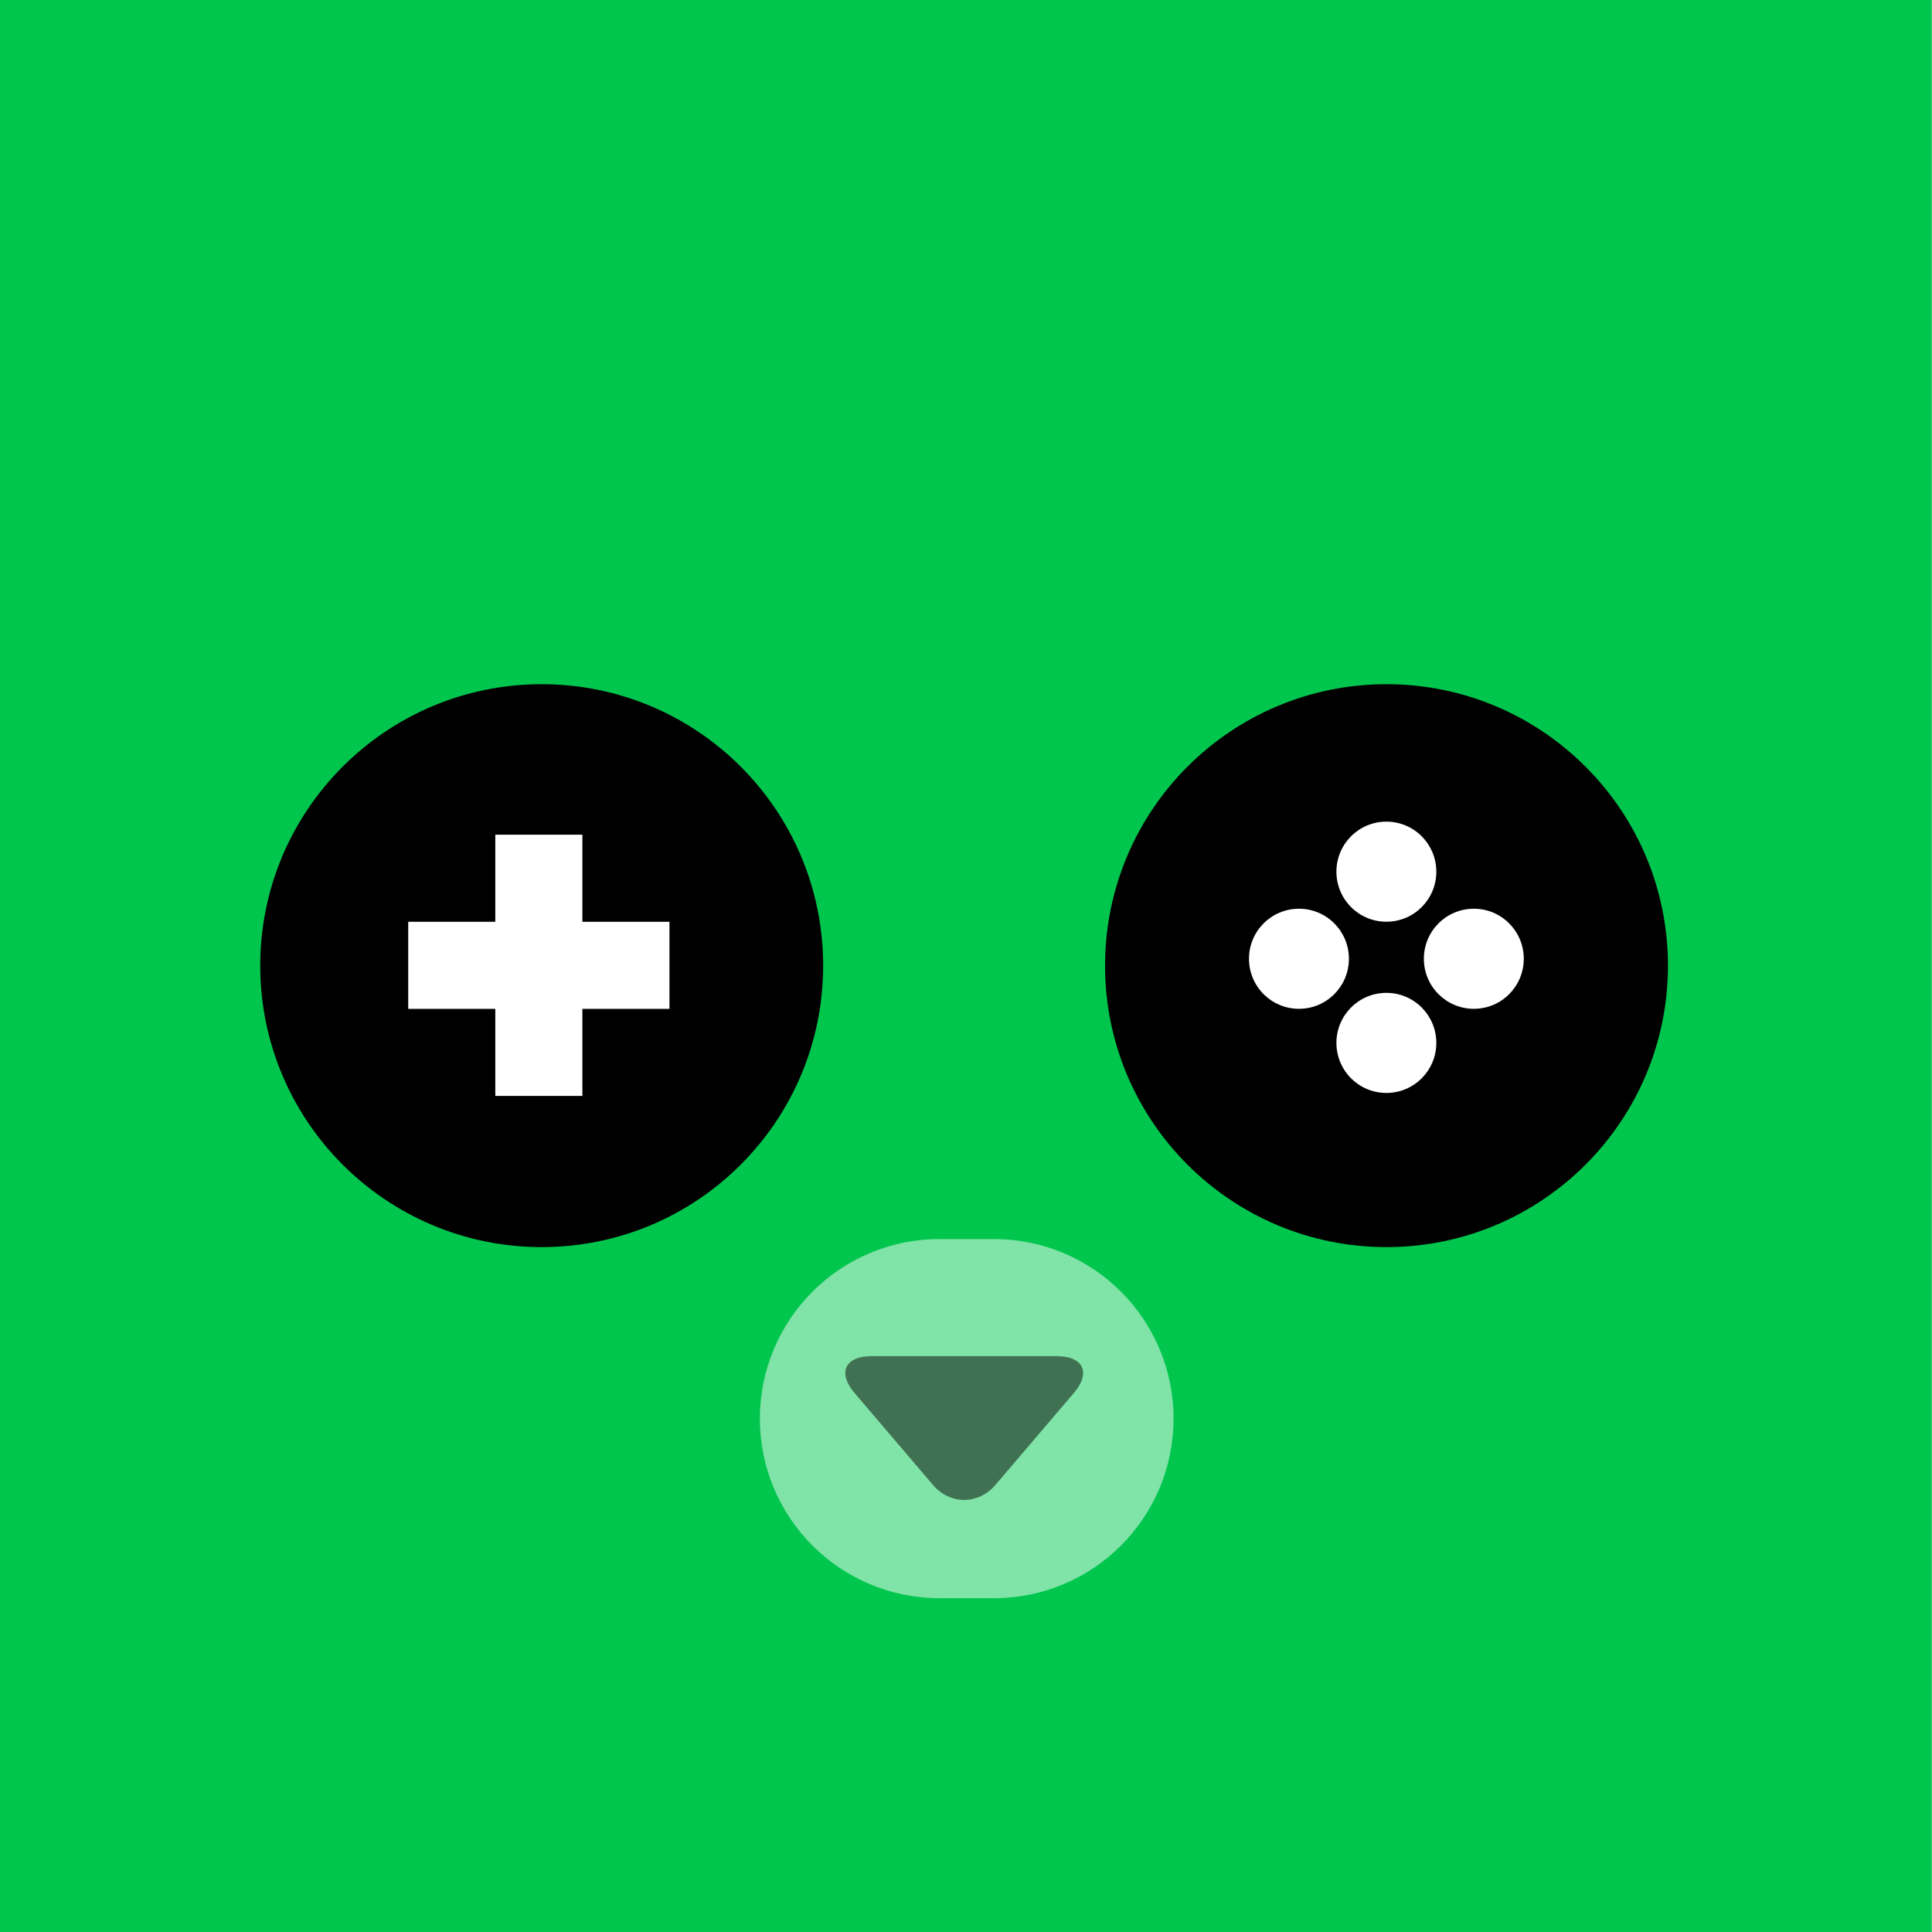
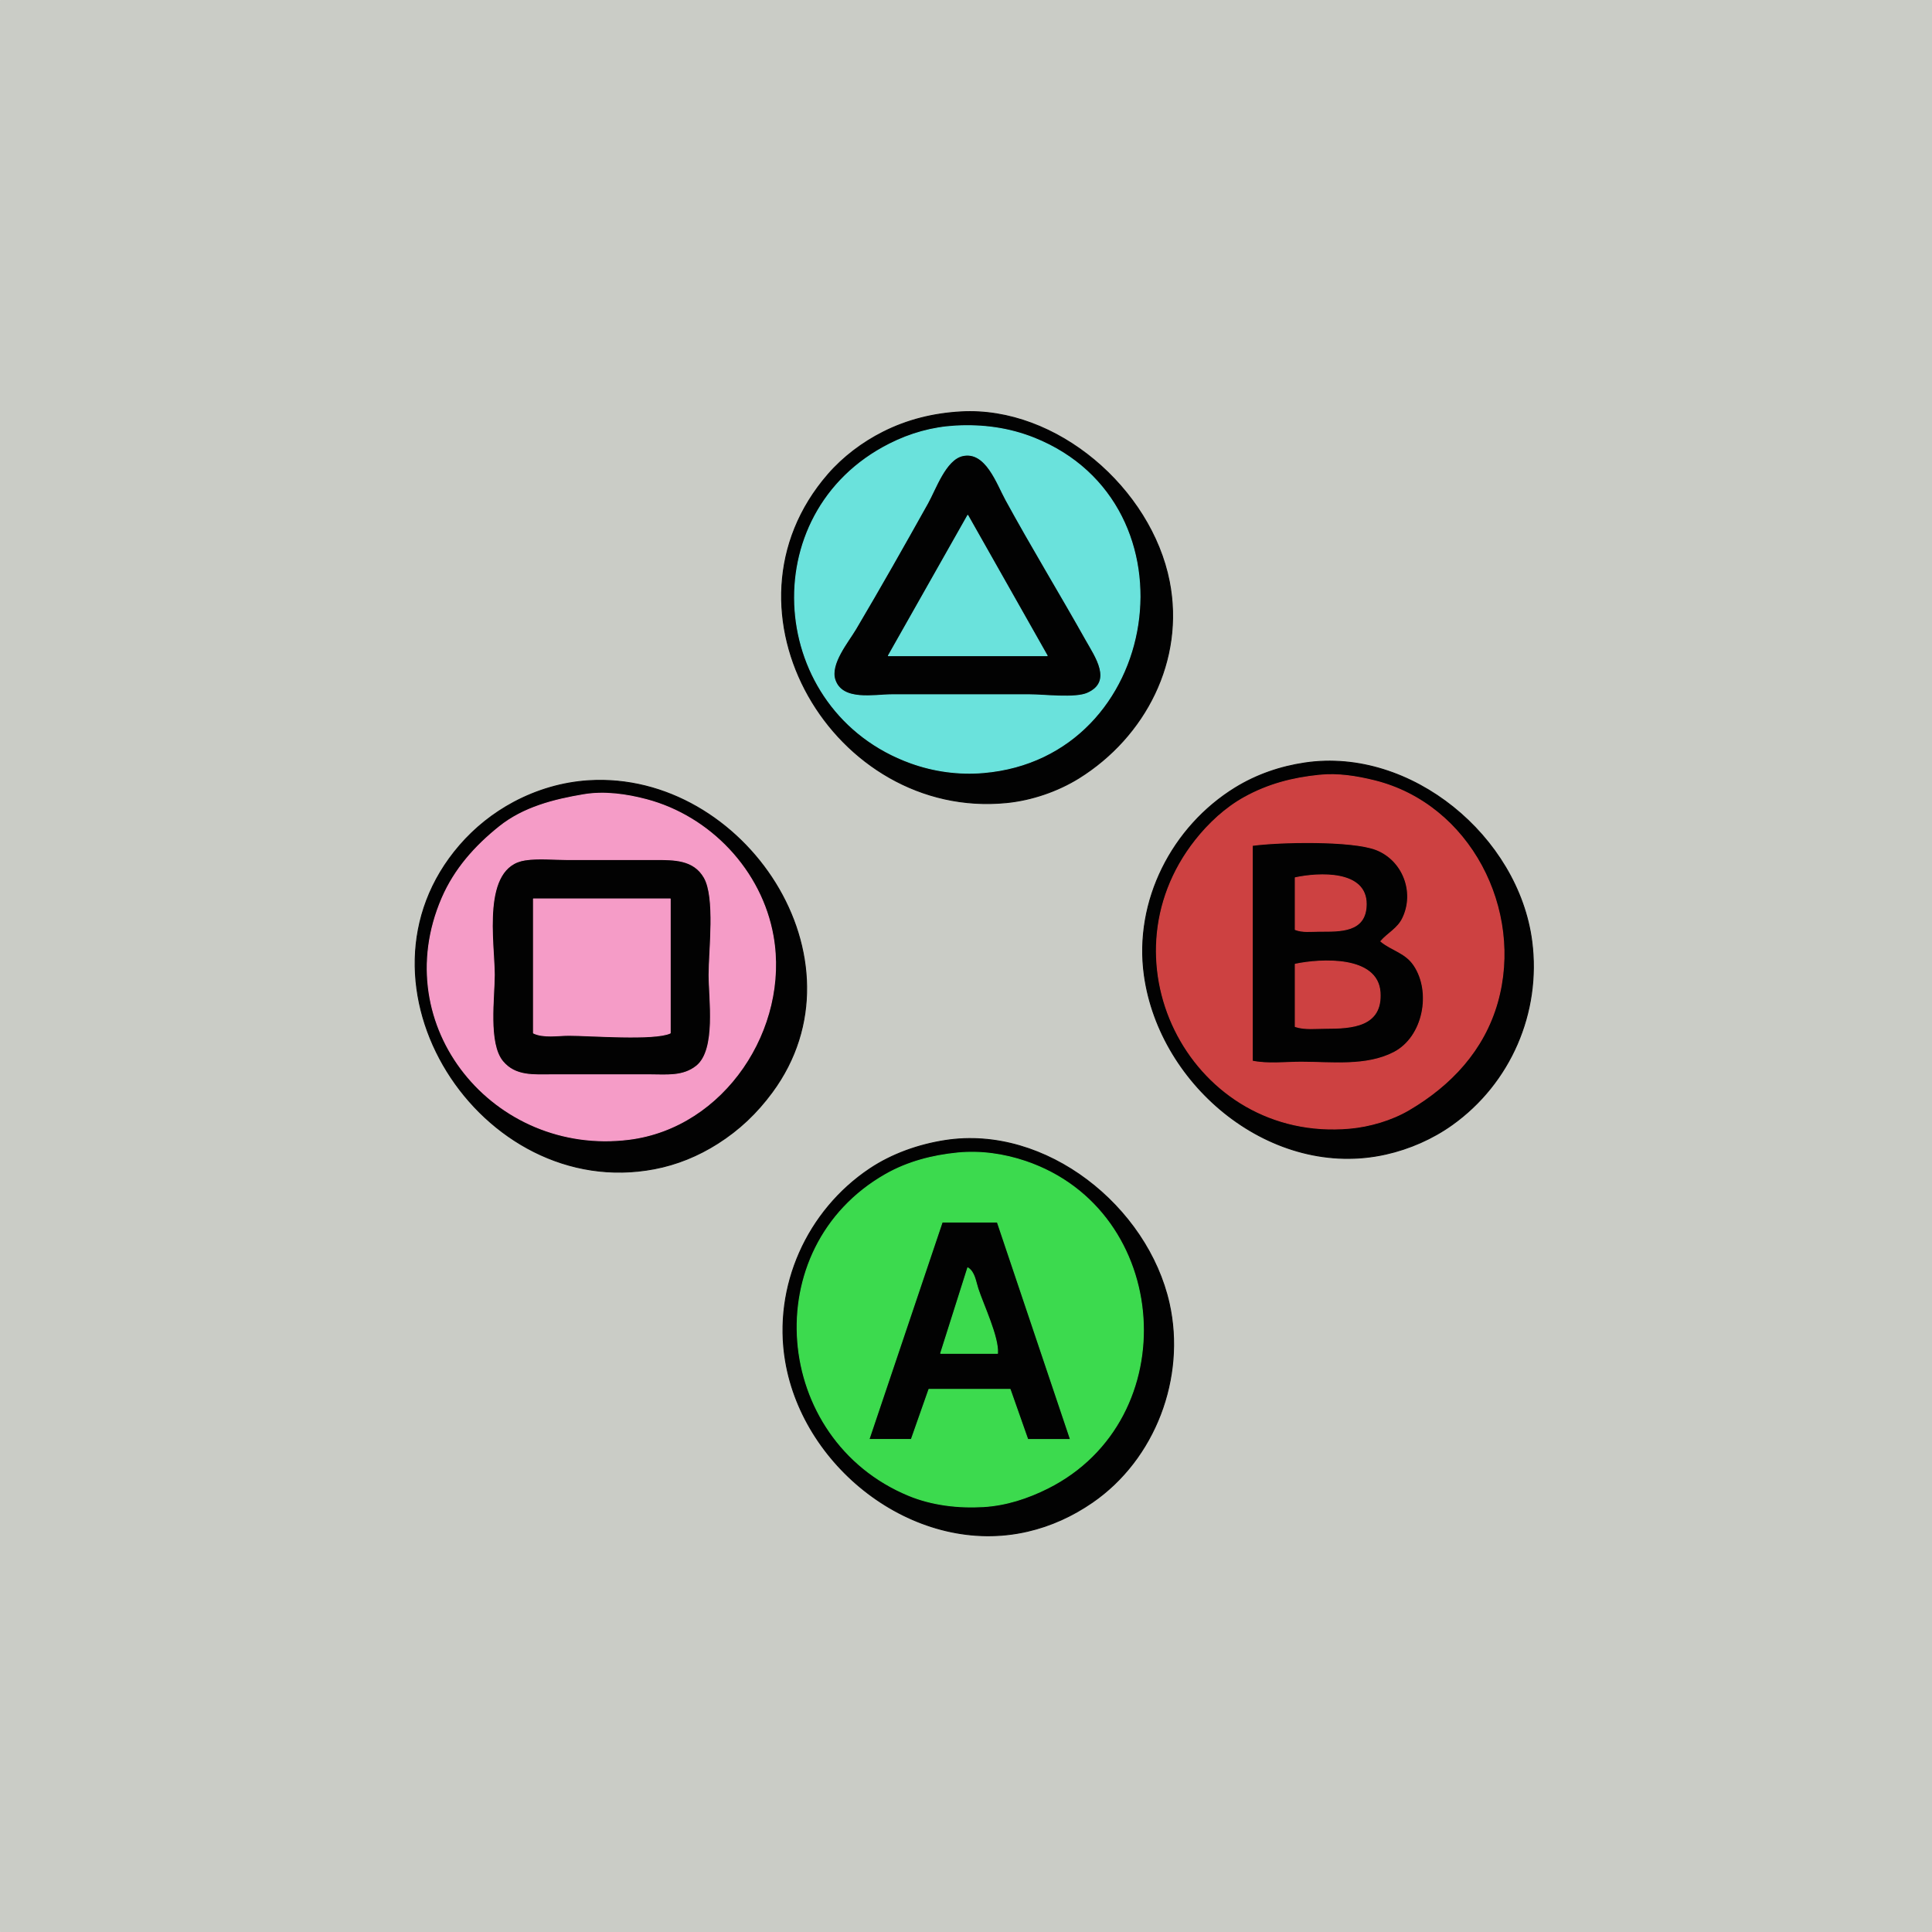
- <svg xmlns="http://www.w3.org/2000/svg" version="1.1" id="Capa_1" x="0px" y="0px" viewBox="0 0 114.358 114.358" style="enable-background:new 0 0 114.358 114.358;" xml:space="preserve">
-   <defs id="defs121">
- 	
- 	
- 
- 		
- 		
- 		
- 	
- 			
- 			
- 		
- 				
- 				
- 			
- 					
- 					
- 					
- 				
- 						
- 						
- 						
- 					
- 					
- 					
- 					
- 				
- 						
- 						
- 						
- 					
- 				
- 				
- 				
- 			</defs>
-   <rect style="opacity:1;fill:#00c64e;fill-opacity:1;stroke:none;stroke-width:0.999;stroke-linejoin:round;stroke-opacity:1" id="rect843" width="114.345" height="114.406" x="0" y="-0.005" />
-   <g id="g88">
- </g>
-   <g id="g90">
- </g>
-   <g id="g92">
- </g>
-   <g id="g94">
- </g>
-   <g id="g96">
- </g>
-   <g id="g98">
- </g>
-   <g id="g100">
- </g>
-   <g id="g102">
- </g>
-   <g id="g104">
- </g>
-   <g id="g106">
- </g>
-   <g id="g108">
- </g>
-   <g id="g110">
- </g>
-   <g id="g112">
- </g>
-   <g id="g114">
- </g>
-   <g id="g116">
- </g>
-   <g id="g859" transform="matrix(1.288846,0,0,1.288846,-16.48839,-16.38945)">
-     <circle style="clip-rule:evenodd;fill:#000000;fill-opacity:1;fill-rule:evenodd;stroke-width:1.112" cx="37.671" cy="57.065" r="12.926" id="circle42" />
-     <g style="fill:#000000;fill-opacity:1" transform="matrix(1.111609,0,0,1.111609,-5.897187,20.07068)" id="g58">
-       <circle style="clip-rule:evenodd;fill:#000000;fill-opacity:1;fill-rule:evenodd" cx="74.097" cy="33.28" r="11.628" id="circle56" />
-     </g>
-     <g transform="matrix(1.111609,0,0,1.111609,-6.435837,-7.400473)" style="opacity:1;fill:#ffffff;fill-opacity:1;stroke:none" id="g2606">
-       <path style="clip-rule:evenodd;fill:#ffffff;fill-opacity:1;fill-rule:evenodd;stroke:none;stroke-width:0.668" d="m 72.512,54.11 c 0,-1.139 0.921,-2.067 2.065,-2.067 1.143,0 2.063,0.928 2.063,2.067 0,1.141 -0.92,2.068 -2.063,2.068 C 73.433,56.177 72.512,55.252 72.512,54.11 Z" id="path62" />
-       <path id="path252" d="m 72.512,61.184 c 0,-1.139 0.921,-2.067 2.065,-2.067 1.143,0 2.063,0.928 2.063,2.067 0,1.141 -0.92,2.068 -2.063,2.068 -1.143,-6.68e-4 -2.065,-0.926 -2.065,-2.068 z" style="clip-rule:evenodd;fill:#ffffff;fill-opacity:1;fill-rule:evenodd;stroke:none;stroke-width:0.668" />
-       <path style="clip-rule:evenodd;fill:#ffffff;fill-opacity:1;fill-rule:evenodd;stroke:none;stroke-width:0.668" d="m 76.125,57.708 c 0,-1.139 0.921,-2.067 2.065,-2.067 1.143,0 2.063,0.928 2.063,2.067 0,1.141 -0.92,2.068 -2.063,2.068 -1.143,-6.68e-4 -2.065,-0.926 -2.065,-2.068 z" id="path254" />
-       <path style="clip-rule:evenodd;fill:#ffffff;fill-opacity:1;fill-rule:evenodd;stroke:none;stroke-width:0.668" d="m 68.9,57.708 c 0,-1.139 0.921,-2.067 2.065,-2.067 1.143,0 2.063,0.928 2.063,2.067 0,1.141 -0.92,2.068 -2.063,2.068 C 69.821,59.775 68.9,58.849 68.9,57.708 Z" id="path256" />
-     </g>
-     <path id="path74" d="m 66.69,77.868 c 0,4.554 -3.692,8.246 -8.246,8.246 h -2.506 c -4.553,0 -8.246,-3.692 -8.246,-8.246 v 0 c 0,-4.554 3.693,-8.246 8.246,-8.246 h 2.506 c 4.554,0 8.246,3.692 8.246,8.246 z" style="clip-rule:evenodd;opacity:0.5;fill:#ffffff;fill-opacity:1;fill-rule:evenodd;stroke-width:1.112" />
-     <g style="opacity:0.5;fill:#000000;fill-opacity:1" transform="matrix(1.111609,0,0,1.111609,-5.897187,20.07068)" id="g78">
-       <path id="path76" d="m 52.119,50.934 c -0.714,-0.837 -0.397,-1.521 0.702,-1.521 h 7.657 c 1.1,0 1.416,0.685 0.702,1.522 l -3.233,3.79 c -0.714,0.837 -1.882,0.837 -2.596,0 z" style="clip-rule:evenodd;fill:#000000;fill-opacity:1;fill-rule:evenodd" />
-     </g>
-     <g transform="matrix(1.111609,0,0,1.111609,-6.166512,-7.131148)" style="opacity:1;fill:#ffffff;fill-opacity:1;stroke:none;stroke-width:0;stroke-miterlimit:4;stroke-dasharray:none;stroke-opacity:1;paint-order:markers stroke fill" id="g1069">
-       <rect style="fill:#ffffff;fill-opacity:1;stroke:none;stroke-width:0;stroke-miterlimit:4;stroke-dasharray:none;stroke-opacity:1;paint-order:markers stroke fill" id="rect258" width="3.598" height="10.793" x="37.519" y="52.34" />
-       <rect y="-44.715" x="55.938" height="10.793" width="3.598" id="rect1065" style="fill:#ffffff;fill-opacity:1;stroke:none;stroke-width:0;stroke-miterlimit:4;stroke-dasharray:none;stroke-opacity:1;paint-order:markers stroke fill" transform="rotate(90)" />
-     </g>
-   </g>
+ <svg xmlns="http://www.w3.org/2000/svg" viewBox="0 0 512 512" width="512" height="512">
+   <path d="M0.12 0.12C170.71 0.12 341.29 0.12 511.88 0.12C511.88 170.71 511.88 341.29 511.88 511.88C341.29 511.88 170.71 511.88 0.12 511.88C0.12 341.29 0.12 170.71 0.12 0.12ZM254.66 109.15C247.38 109.56 240.48 111.24 233.98 114.53C228.58 117.25 223.44 121.12 219.46 125.71C188.12 161.78 221.16 217.2 266.75 212.7C273.37 212.05 280.28 209.69 285.91 206.19C303.46 195.25 313.97 175.04 309.87 154.09C305.06 129.59 280.1 107.72 254.66 109.15ZM345.86 202.18C339.3 203.14 332.99 205.31 327.34 208.79C310.66 219.08 300.52 238.73 303.26 258.46C307.34 287.94 337.18 312.62 367.28 305.86C373.51 304.46 379.62 301.79 384.82 298.08C400.26 287.06 408.38 268.34 405.94 249.45C402.37 221.76 373.96 198.04 345.86 202.18ZM156.08 206.89C149.07 207.32 142.33 209.32 136.16 212.6C130.75 215.49 125.86 219.38 121.85 224.02C90.06 260.78 127.45 318.5 173.42 309.75C179.4 308.61 185.02 306.3 190.14 303.05C195.91 299.39 200.54 294.98 204.6 289.48C230.61 254.26 197.15 204.4 156.08 206.89ZM250.48 302.24C243.46 303.33 236.43 305.79 230.5 309.75C213.96 320.82 204.84 340.86 208.18 360.71C213.02 389.56 243.21 412.57 272.35 405.8C278.52 404.37 284.23 401.75 289.45 398.16C306.11 386.7 314.24 365.08 309.84 345.4C304.11 319.81 277.2 298.1 250.48 302.24Z" fill="#caccc6" fill-rule="evenodd" stroke="#caccc6" stroke-width="0.25" stroke-linejoin="round" />
+   <path d="M254.66 109.15C280.1 107.72 305.06 129.59 309.87 154.09C313.97 175.04 303.46 195.25 285.91 206.19C280.28 209.69 273.37 212.05 266.75 212.7C221.16 217.2 188.12 161.78 219.46 125.71C223.44 121.12 228.58 117.25 233.98 114.53C240.48 111.24 247.38 109.56 254.66 109.15ZM253.24 112.9C247.07 113.24 241.23 114.89 235.75 117.66C199.31 136.03 203.5 188.51 241.37 202.19C247.5 204.4 254.13 205.31 260.68 204.74C307.8 200.67 318.04 133.74 274.12 116.12C267.44 113.44 260.41 112.5 253.24 112.9ZM255.11 120.75C261.28 119.39 264.23 128.2 266.58 132.48C273.42 145 280.87 157.2 287.85 169.64C290.29 173.98 295.05 180.66 288.2 183.71C284.93 185.17 276.66 184.12 272.83 184.12C260.68 184.12 248.52 184.12 236.36 184.12C231.73 184.12 223.18 185.99 221.26 180.16C219.86 175.93 224.71 170.16 226.78 166.67C233.29 155.68 239.59 144.52 245.82 133.38C247.91 129.66 250.56 121.75 255.11 120.75ZM256.47 136.58C249.45 148.98 242.44 161.37 235.43 173.77C249.45 173.77 263.48 173.77 277.51 173.77C270.49 161.37 263.48 148.98 256.47 136.58ZM345.86 202.18C373.96 198.04 402.37 221.76 405.94 249.45C408.38 268.34 400.26 287.06 384.82 298.08C379.62 301.79 373.51 304.46 367.28 305.86C337.18 312.62 307.34 287.94 303.26 258.46C300.52 238.73 310.66 219.08 327.34 208.79C332.99 205.31 339.3 203.14 345.86 202.18ZM349.6 205.45C342.5 206.18 336.11 207.83 329.82 211.3C324.79 214.08 320.39 218.17 316.85 222.65C291.15 255.16 316.31 302.65 357.65 299C362.99 298.53 368.8 296.82 373.39 294.12C384.48 287.6 393.19 278.33 396.8 265.7C403.8 241.16 389.55 213.17 364.23 206.9C359.45 205.72 354.55 204.94 349.6 205.45ZM156.08 206.89C197.15 204.4 230.61 254.26 204.6 289.48C200.54 294.98 195.91 299.39 190.14 303.05C185.02 306.3 179.4 308.61 173.42 309.75C127.45 318.5 90.06 260.78 121.85 224.02C125.86 219.38 130.75 215.49 136.16 212.6C142.33 209.32 149.07 207.32 156.08 206.89ZM154.68 210.6C146.81 211.92 138.74 213.96 132.35 219.08C125.88 224.26 120.47 230.33 117.15 238.01C102.47 272.02 131.08 306.38 166.68 301.94C191.98 298.79 209.2 272.44 204.87 248.05C201.81 230.75 188.22 216.39 171.34 211.91C166.02 210.5 160.15 209.68 154.68 210.6ZM331.87 224.04C338.98 223.06 358.31 222.66 364.7 225.16C371.8 227.92 375.09 236.43 371.73 243.36C370.39 246.13 367.84 247.27 365.94 249.45C368.84 251.86 372.41 252.37 374.72 255.8C379.51 262.93 377.24 274.85 369.41 278.91C362.06 282.72 352.84 281.49 344.84 281.49C340.65 281.49 335.97 282.07 331.87 281.21C331.87 262.15 331.87 243.09 331.87 224.04ZM139.2 227.89C142.78 227.36 146.71 227.79 150.33 227.79C158.12 227.79 165.91 227.79 173.71 227.79C178.59 227.79 183.84 227.71 186.63 232.55C189.68 237.84 187.91 251.89 187.91 258.34C187.91 264.67 189.95 278.24 184.58 282.53C181.01 285.39 176.6 284.84 172.3 284.84C163.58 284.84 154.85 284.84 146.12 284.84C141.39 284.84 136.55 285.31 133.22 281.3C129.25 276.52 130.99 264.45 130.99 258.34C130.99 249.83 127.34 229.63 139.2 227.89ZM343.26 246.34C345.22 247.1 347.42 246.79 349.52 246.79C355.16 246.79 362.01 247.09 362.06 239.63C362.11 230.66 349.58 231.27 343.26 232.62C343.26 237.19 343.26 241.77 343.26 246.34ZM177.61 238.22C165.53 238.22 153.45 238.22 141.38 238.22C141.38 250.07 141.38 261.92 141.38 273.77C144.02 275.05 147.87 274.37 150.79 274.37C156.39 274.37 173.42 275.72 177.61 273.77C177.61 261.92 177.61 250.07 177.61 238.22ZM343.26 272.05C345.81 272.89 348.72 272.51 351.39 272.51C358.25 272.51 366.3 272.05 365.73 263.01C365.11 253.27 350.09 254.1 343.26 255.53C343.26 261.04 343.26 266.55 343.26 272.05ZM250.48 302.24C277.2 298.1 304.11 319.81 309.84 345.4C314.24 365.08 306.11 386.7 289.45 398.16C284.23 401.75 278.52 404.37 272.35 405.8C243.21 412.57 213.02 389.56 208.18 360.71C204.84 340.86 213.96 320.82 230.5 309.75C236.43 305.79 243.46 303.33 250.48 302.24ZM253.76 305.55C247.13 306.21 240.59 307.88 234.75 311.2C200.36 330.75 204.85 381.41 240.8 396.3C246.99 398.86 254 399.67 260.68 399.27C266.66 398.9 272.37 397.03 277.68 394.37C314.14 376.06 310.44 320.91 271.8 307.79C266.04 305.84 259.84 304.95 253.76 305.55ZM264.31 323.86C270.77 343.07 277.24 362.28 283.7 381.49C279.92 381.49 276.14 381.49 272.37 381.49C270.81 377.06 269.25 372.63 267.69 368.2C260.52 368.2 253.35 368.2 246.18 368.2C244.62 372.62 243.06 377.04 241.51 381.47C237.76 381.47 234.02 381.47 230.28 381.47C236.75 362.27 243.22 343.06 249.69 323.86C254.57 323.86 259.44 323.86 264.31 323.86ZM256.47 335.99C254.08 343.54 251.68 351.09 249.29 358.64C254.31 358.64 259.33 358.64 264.35 358.64C264.63 354.31 260.59 345.91 259.15 341.51C258.51 339.56 258.26 337.09 256.47 335.99Z" fill="#020202" fill-rule="evenodd" stroke="#020202" stroke-width="0.25" stroke-linejoin="round" />
+   <path d="M253.76 305.55C259.84 304.95 266.04 305.84 271.8 307.79C310.44 320.91 314.14 376.06 277.68 394.37C272.37 397.03 266.66 398.9 260.68 399.27C254 399.67 246.99 398.86 240.8 396.3C204.85 381.41 200.36 330.75 234.75 311.2C240.59 307.88 247.13 306.21 253.76 305.55ZM264.31 323.86C259.44 323.86 254.57 323.86 249.69 323.86C243.22 343.06 236.75 362.27 230.28 381.47C234.02 381.47 237.76 381.47 241.51 381.47C243.06 377.04 244.62 372.62 246.18 368.2C253.35 368.2 260.52 368.2 267.69 368.2C269.25 372.63 270.81 377.06 272.37 381.49C276.14 381.49 279.92 381.49 283.7 381.49C277.24 362.28 270.77 343.07 264.31 323.86ZM256.47 335.99C258.26 337.09 258.51 339.56 259.15 341.51C260.59 345.91 264.63 354.31 264.35 358.64C259.33 358.64 254.31 358.64 249.29 358.64C251.68 351.09 254.08 343.54 256.47 335.99Z" fill="#3cda4e" fill-rule="evenodd" stroke="#3cda4e" stroke-width="0.25" stroke-linejoin="round" />
+   <path d="M349.6 205.45C354.55 204.94 359.45 205.72 364.23 206.9C389.55 213.17 403.8 241.16 396.8 265.7C393.19 278.33 384.48 287.6 373.39 294.12C368.8 296.82 362.99 298.53 357.65 299C316.31 302.65 291.15 255.16 316.85 222.65C320.39 218.17 324.79 214.08 329.82 211.3C336.11 207.83 342.5 206.18 349.6 205.45ZM331.87 224.04C331.87 243.09 331.87 262.15 331.87 281.21C335.97 282.07 340.65 281.49 344.84 281.49C352.84 281.49 362.06 282.72 369.41 278.91C377.24 274.85 379.51 262.93 374.72 255.8C372.41 252.37 368.84 251.86 365.94 249.45C367.84 247.27 370.39 246.13 371.73 243.36C375.09 236.43 371.8 227.92 364.7 225.16C358.31 222.66 338.98 223.06 331.87 224.04ZM343.26 246.34C343.26 241.77 343.26 237.19 343.26 232.62C349.58 231.27 362.11 230.66 362.06 239.63C362.01 247.09 355.16 246.79 349.52 246.79C347.42 246.79 345.22 247.1 343.26 246.34ZM343.26 272.05C343.26 266.55 343.26 261.04 343.26 255.53C350.09 254.1 365.11 253.27 365.73 263.01C366.3 272.05 358.25 272.51 351.39 272.51C348.72 272.51 345.81 272.89 343.26 272.05Z" fill="#cd4141" fill-rule="evenodd" stroke="#cd4141" stroke-width="0.25" stroke-linejoin="round" />
+   <path d="M154.68 210.6C160.15 209.68 166.02 210.5 171.34 211.91C188.22 216.39 201.81 230.75 204.87 248.05C209.2 272.44 191.98 298.79 166.68 301.94C131.08 306.38 102.47 272.02 117.15 238.01C120.47 230.33 125.88 224.26 132.35 219.08C138.74 213.96 146.81 211.92 154.68 210.6ZM139.2 227.89C127.34 229.63 130.99 249.83 130.99 258.34C130.99 264.45 129.25 276.52 133.22 281.3C136.55 285.31 141.39 284.84 146.12 284.84C154.85 284.84 163.58 284.84 172.3 284.84C176.6 284.84 181.01 285.39 184.58 282.53C189.95 278.24 187.91 264.67 187.91 258.34C187.91 251.89 189.68 237.84 186.63 232.55C183.84 227.71 178.59 227.79 173.71 227.79C165.91 227.79 158.12 227.79 150.33 227.79C146.71 227.79 142.78 227.36 139.2 227.89ZM177.61 238.22C177.61 250.07 177.61 261.92 177.61 273.77C173.42 275.72 156.39 274.37 150.79 274.37C147.87 274.37 144.02 275.05 141.38 273.77C141.38 261.92 141.38 250.07 141.38 238.22C153.45 238.22 165.53 238.22 177.61 238.22Z" fill="#f59cc7" fill-rule="evenodd" stroke="#f59cc7" stroke-width="0.25" stroke-linejoin="round" />
+   <path d="M253.24 112.9C260.41 112.5 267.44 113.44 274.12 116.12C318.04 133.74 307.8 200.67 260.68 204.74C254.13 205.31 247.5 204.4 241.37 202.19C203.5 188.51 199.31 136.03 235.75 117.66C241.23 114.89 247.07 113.24 253.24 112.9ZM255.11 120.75C250.56 121.75 247.91 129.66 245.82 133.38C239.59 144.52 233.29 155.68 226.78 166.67C224.71 170.16 219.86 175.93 221.26 180.16C223.18 185.99 231.73 184.12 236.36 184.12C248.52 184.12 260.68 184.12 272.83 184.12C276.66 184.12 284.93 185.17 288.2 183.71C295.05 180.66 290.29 173.98 287.85 169.64C280.87 157.2 273.42 145 266.58 132.48C264.23 128.2 261.28 119.39 255.11 120.75ZM256.47 136.58C263.48 148.98 270.49 161.37 277.51 173.77C263.48 173.77 249.45 173.77 235.43 173.77C242.44 161.37 249.45 148.98 256.47 136.58Z" fill="#6ae2dc" fill-rule="evenodd" stroke="#6ae2dc" stroke-width="0.25" stroke-linejoin="round" />
</svg>
